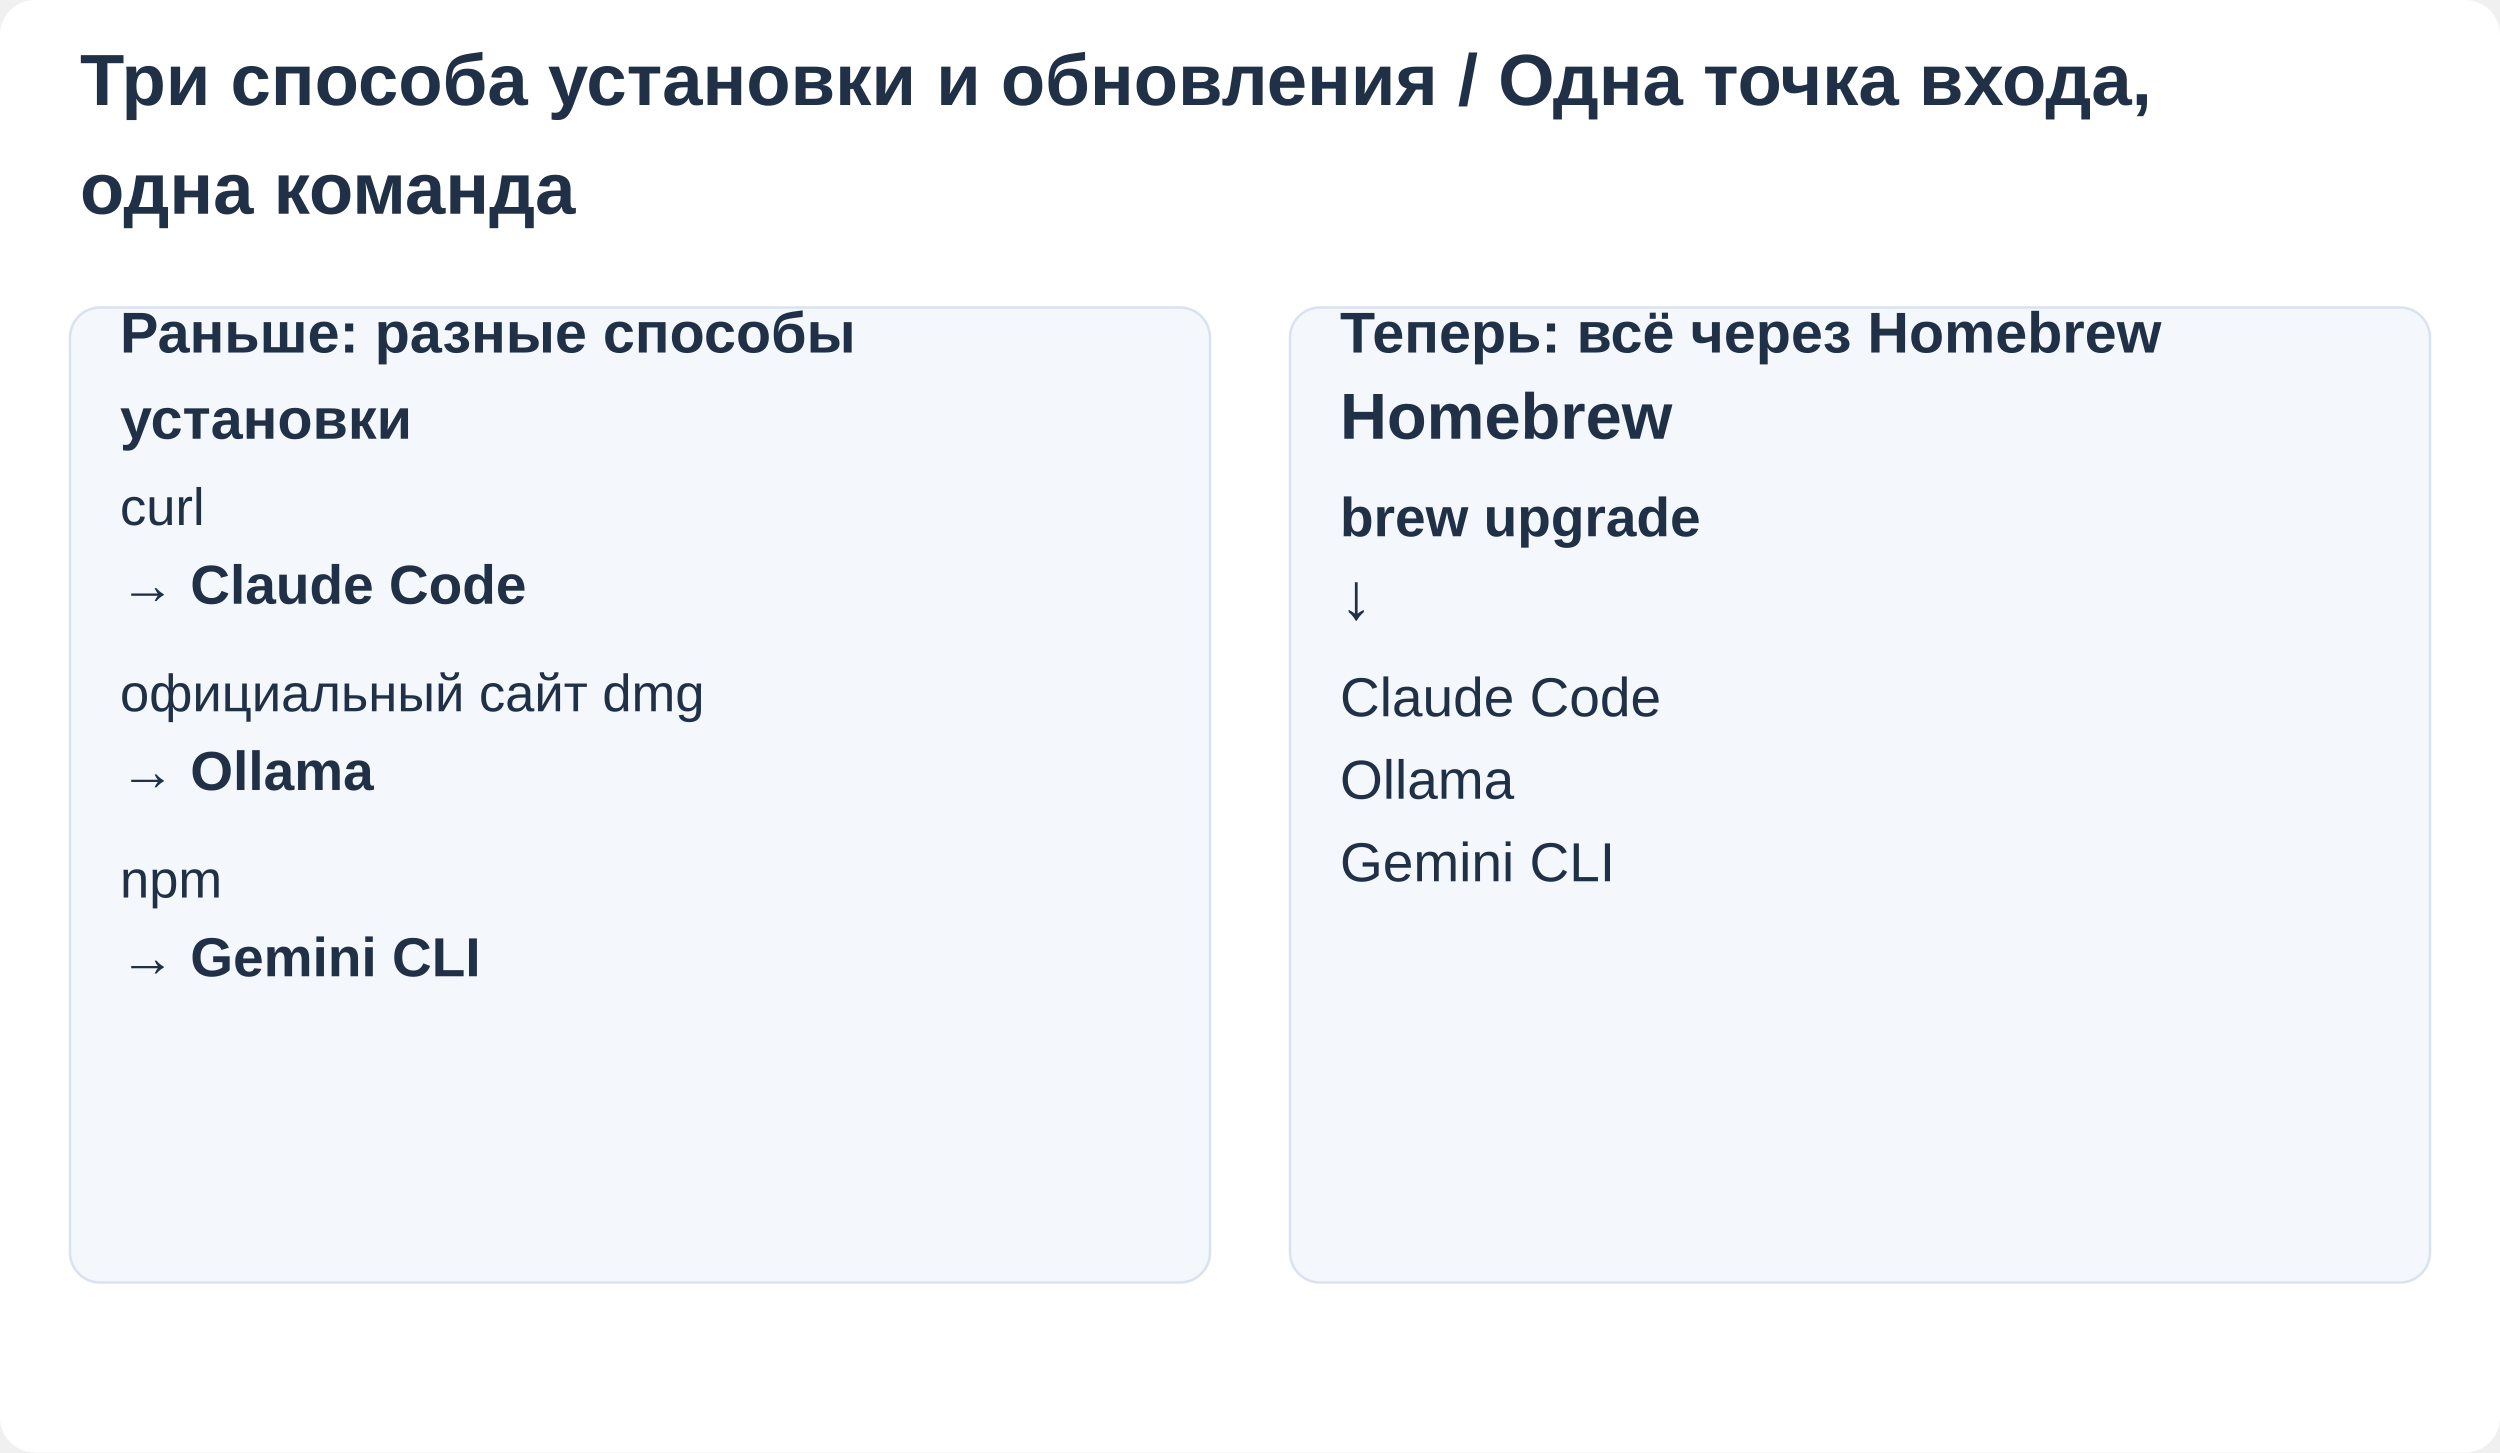
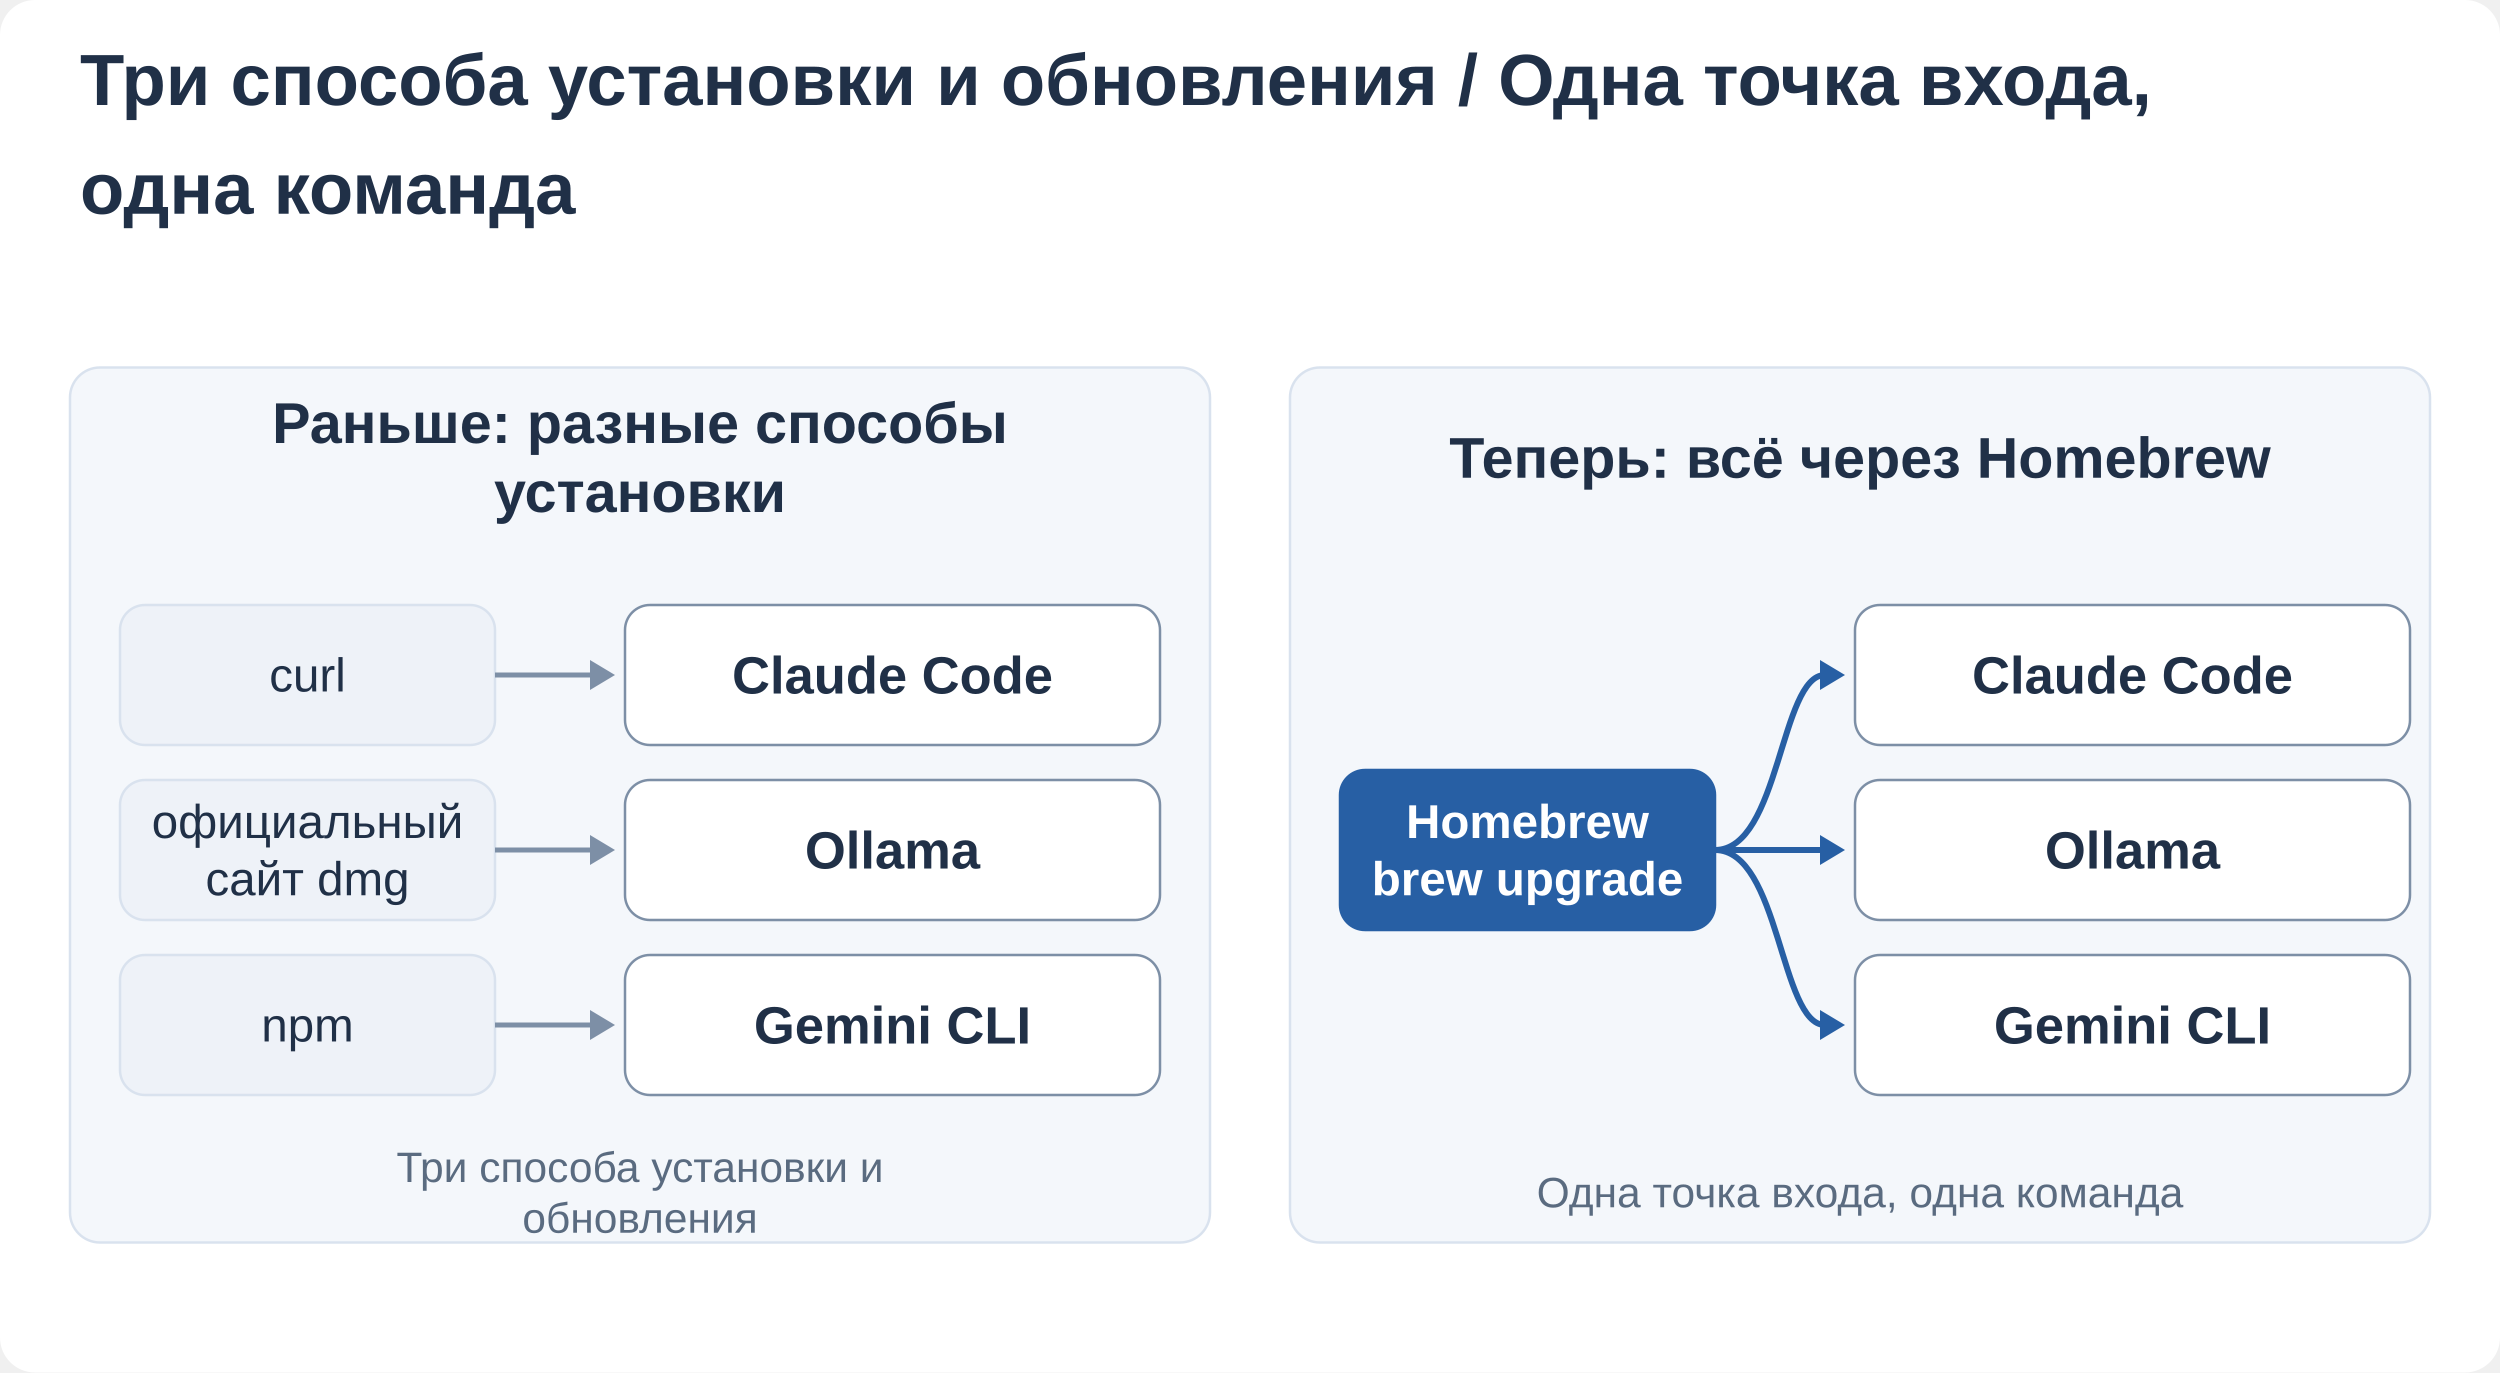
- <svg xmlns="http://www.w3.org/2000/svg" width="1000" height="581" viewBox="0 0 1000 581" lang="ru" role="img" aria-labelledby="title desc">
-   <rect width="1000" height="581" rx="14" fill="#ffffff" />
+ <svg xmlns="http://www.w3.org/2000/svg" width="1000" height="549" viewBox="0 0 1000 549" lang="ru" role="img" aria-labelledby="title desc">
+   <rect width="1000" height="549" rx="14" fill="#ffffff" />
  <g font-family="Arial, Noto Sans, Noto Sans Arabic, PingFang SC, Microsoft YaHei, sans-serif">
    <text x="32" y="42" font-size="29" fill="#203047" text-anchor="start" direction="ltr" unicode-bidi="embed" font-weight="600">Три способа установки и обновления / Одна точка входа,</text>
    <text x="32" y="85.5" font-size="29" fill="#203047" text-anchor="start" direction="ltr" unicode-bidi="embed" font-weight="600">одна команда</text>
-     <rect x="28" y="123.0" width="456" height="390" rx="12" fill="#f4f7fb" stroke="#d9e2ee" />
-     <rect x="516" y="123.0" width="456" height="390" rx="12" fill="#f4f7fb" stroke="#d9e2ee" />
-     <text x="48" y="141.0" font-size="23" fill="#203047" text-anchor="start" direction="ltr" unicode-bidi="embed" font-weight="600">Раньше: разные способы</text>
-     <text x="48" y="175.5" font-size="23" fill="#203047" text-anchor="start" direction="ltr" unicode-bidi="embed" font-weight="600">установки</text>
-     <text x="48" y="210.0" font-size="21" fill="#203047" text-anchor="start" direction="ltr" unicode-bidi="embed">curl</text>
-     <text x="48" y="241.5" font-size="22" fill="#203047" text-anchor="start" direction="ltr" unicode-bidi="embed" font-weight="600">→ Claude Code</text>
-     <text x="48" y="284.5" font-size="21" fill="#203047" text-anchor="start" direction="ltr" unicode-bidi="embed">официальный сайт dmg</text>
-     <text x="48" y="316.0" font-size="22" fill="#203047" text-anchor="start" direction="ltr" unicode-bidi="embed" font-weight="600">→ Ollama</text>
-     <text x="48" y="359.0" font-size="21" fill="#203047" text-anchor="start" direction="ltr" unicode-bidi="embed">npm</text>
-     <text x="48" y="390.5" font-size="22" fill="#203047" text-anchor="start" direction="ltr" unicode-bidi="embed" font-weight="600">→ Gemini CLI</text>
-     <text x="536" y="141.0" font-size="23" fill="#203047" text-anchor="start" direction="ltr" unicode-bidi="embed" font-weight="600">Теперь: всё через Homebrew</text>
-     <text x="536" y="175.5" font-size="26" fill="#203047" text-anchor="start" direction="ltr" unicode-bidi="embed" font-weight="600">Homebrew</text>
-     <text x="536" y="214.5" font-size="22" fill="#203047" text-anchor="start" direction="ltr" unicode-bidi="embed" font-weight="600">brew upgrade</text>
-     <text x="536" y="247.5" font-size="26" fill="#203047" text-anchor="start" direction="ltr" unicode-bidi="embed">↓</text>
-     <text x="536" y="286.5" font-size="22" fill="#203047" text-anchor="start" direction="ltr" unicode-bidi="embed">Claude Code</text>
-     <text x="536" y="319.5" font-size="22" fill="#203047" text-anchor="start" direction="ltr" unicode-bidi="embed">Ollama</text>
-     <text x="536" y="352.5" font-size="22" fill="#203047" text-anchor="start" direction="ltr" unicode-bidi="embed">Gemini CLI</text>
+     <rect x="28" y="147.0" width="456" height="350" rx="12" fill="#f4f7fb" stroke="#d9e2ee" />
+     <rect x="516" y="147.0" width="456" height="350" rx="12" fill="#f4f7fb" stroke="#d9e2ee" />
+     <text x="256" y="177.2" font-size="23" fill="#203047" text-anchor="middle" direction="ltr" unicode-bidi="embed" font-weight="600">Раньше: разные способы</text>
+     <text x="256" y="204.8" font-size="23" fill="#203047" text-anchor="middle" direction="ltr" unicode-bidi="embed" font-weight="600">установки</text>
+     <text x="744" y="191.1" font-size="23" fill="#203047" text-anchor="middle" direction="ltr" unicode-bidi="embed" font-weight="600">Теперь: всё через Homebrew</text>
+     <rect x="48" y="242.0" width="150" height="56" rx="10" fill="#eef2f8" stroke="#d9e2ee" />
+     <text x="123.0" y="276.6" font-size="19" fill="#203047" text-anchor="middle" direction="ltr" unicode-bidi="embed">curl</text>
+     <path d="M198 270.0 L244 270.0" stroke="#7d8fa6" stroke-width="2" fill="none" />
+     <path d="M246 270.0 l-10 -6 l0 12 z" fill="#7d8fa6" />
+     <rect x="250" y="242.0" width="214" height="56" rx="10" fill="#ffffff" stroke="#7d8fa6" />
+     <text x="357.0" y="277.4" font-size="21" fill="#203047" text-anchor="middle" direction="ltr" unicode-bidi="embed" font-weight="600">Claude Code</text>
+     <rect x="48" y="312.0" width="150" height="56" rx="10" fill="#eef2f8" stroke="#d9e2ee" />
+     <text x="123.0" y="335.2" font-size="19" fill="#203047" text-anchor="middle" direction="ltr" unicode-bidi="embed">официальный</text>
+     <text x="123.0" y="358.1" font-size="19" fill="#203047" text-anchor="middle" direction="ltr" unicode-bidi="embed">сайт dmg</text>
+     <path d="M198 340.0 L244 340.0" stroke="#7d8fa6" stroke-width="2" fill="none" />
+     <path d="M246 340.0 l-10 -6 l0 12 z" fill="#7d8fa6" />
+     <rect x="250" y="312.0" width="214" height="56" rx="10" fill="#ffffff" stroke="#7d8fa6" />
+     <text x="357.0" y="347.4" font-size="21" fill="#203047" text-anchor="middle" direction="ltr" unicode-bidi="embed" font-weight="600">Ollama</text>
+     <rect x="48" y="382.0" width="150" height="56" rx="10" fill="#eef2f8" stroke="#d9e2ee" />
+     <text x="123.0" y="416.6" font-size="19" fill="#203047" text-anchor="middle" direction="ltr" unicode-bidi="embed">npm</text>
+     <path d="M198 410.0 L244 410.0" stroke="#7d8fa6" stroke-width="2" fill="none" />
+     <path d="M246 410.0 l-10 -6 l0 12 z" fill="#7d8fa6" />
+     <rect x="250" y="382.0" width="214" height="56" rx="10" fill="#ffffff" stroke="#7d8fa6" />
+     <text x="357.0" y="417.4" font-size="21" fill="#203047" text-anchor="middle" direction="ltr" unicode-bidi="embed" font-weight="600">Gemini CLI</text>
+     <rect x="536" y="308.0" width="150" height="64" rx="10" fill="#275fa4" stroke="#275fa4" />
+     <text x="611.0" y="335.2" font-size="19" fill="#ffffff" text-anchor="middle" direction="ltr" unicode-bidi="embed" font-weight="600">Homebrew</text>
+     <text x="611.0" y="358.1" font-size="19" fill="#ffffff" text-anchor="middle" direction="ltr" unicode-bidi="embed" font-weight="600">brew upgrade</text>
+     <path d="M686 340.0 C712.0 340.0 712.0 270.0 730 270.0" stroke="#275fa4" stroke-width="2.4" fill="none" />
+     <path d="M738 270.0 l-10 -6 l0 12 z" fill="#275fa4" />
+     <rect x="742" y="242.0" width="222" height="56" rx="10" fill="#ffffff" stroke="#7d8fa6" />
+     <text x="853.0" y="277.4" font-size="21" fill="#203047" text-anchor="middle" direction="ltr" unicode-bidi="embed" font-weight="600">Claude Code</text>
+     <path d="M686 340.0 C712.0 340.0 712.0 340.0 730 340.0" stroke="#275fa4" stroke-width="2.4" fill="none" />
+     <path d="M738 340.0 l-10 -6 l0 12 z" fill="#275fa4" />
+     <rect x="742" y="312.0" width="222" height="56" rx="10" fill="#ffffff" stroke="#7d8fa6" />
+     <text x="853.0" y="347.4" font-size="21" fill="#203047" text-anchor="middle" direction="ltr" unicode-bidi="embed" font-weight="600">Ollama</text>
+     <path d="M686 340.0 C712.0 340.0 712.0 410.0 730 410.0" stroke="#275fa4" stroke-width="2.4" fill="none" />
+     <path d="M738 410.0 l-10 -6 l0 12 z" fill="#275fa4" />
+     <rect x="742" y="382.0" width="222" height="56" rx="10" fill="#ffffff" stroke="#7d8fa6" />
+     <text x="853.0" y="417.4" font-size="21" fill="#203047" text-anchor="middle" direction="ltr" unicode-bidi="embed" font-weight="600">Gemini CLI</text>
+     <text x="256" y="472.8" font-size="17" fill="#5a6b80" text-anchor="middle" direction="ltr" unicode-bidi="embed">Три способа установки и</text>
+     <text x="256" y="493.1" font-size="17" fill="#5a6b80" text-anchor="middle" direction="ltr" unicode-bidi="embed">обновления</text>
+     <text x="744" y="482.9" font-size="17" fill="#5a6b80" text-anchor="middle" direction="ltr" unicode-bidi="embed">Одна точка входа, одна команда</text>
  </g>
</svg>
